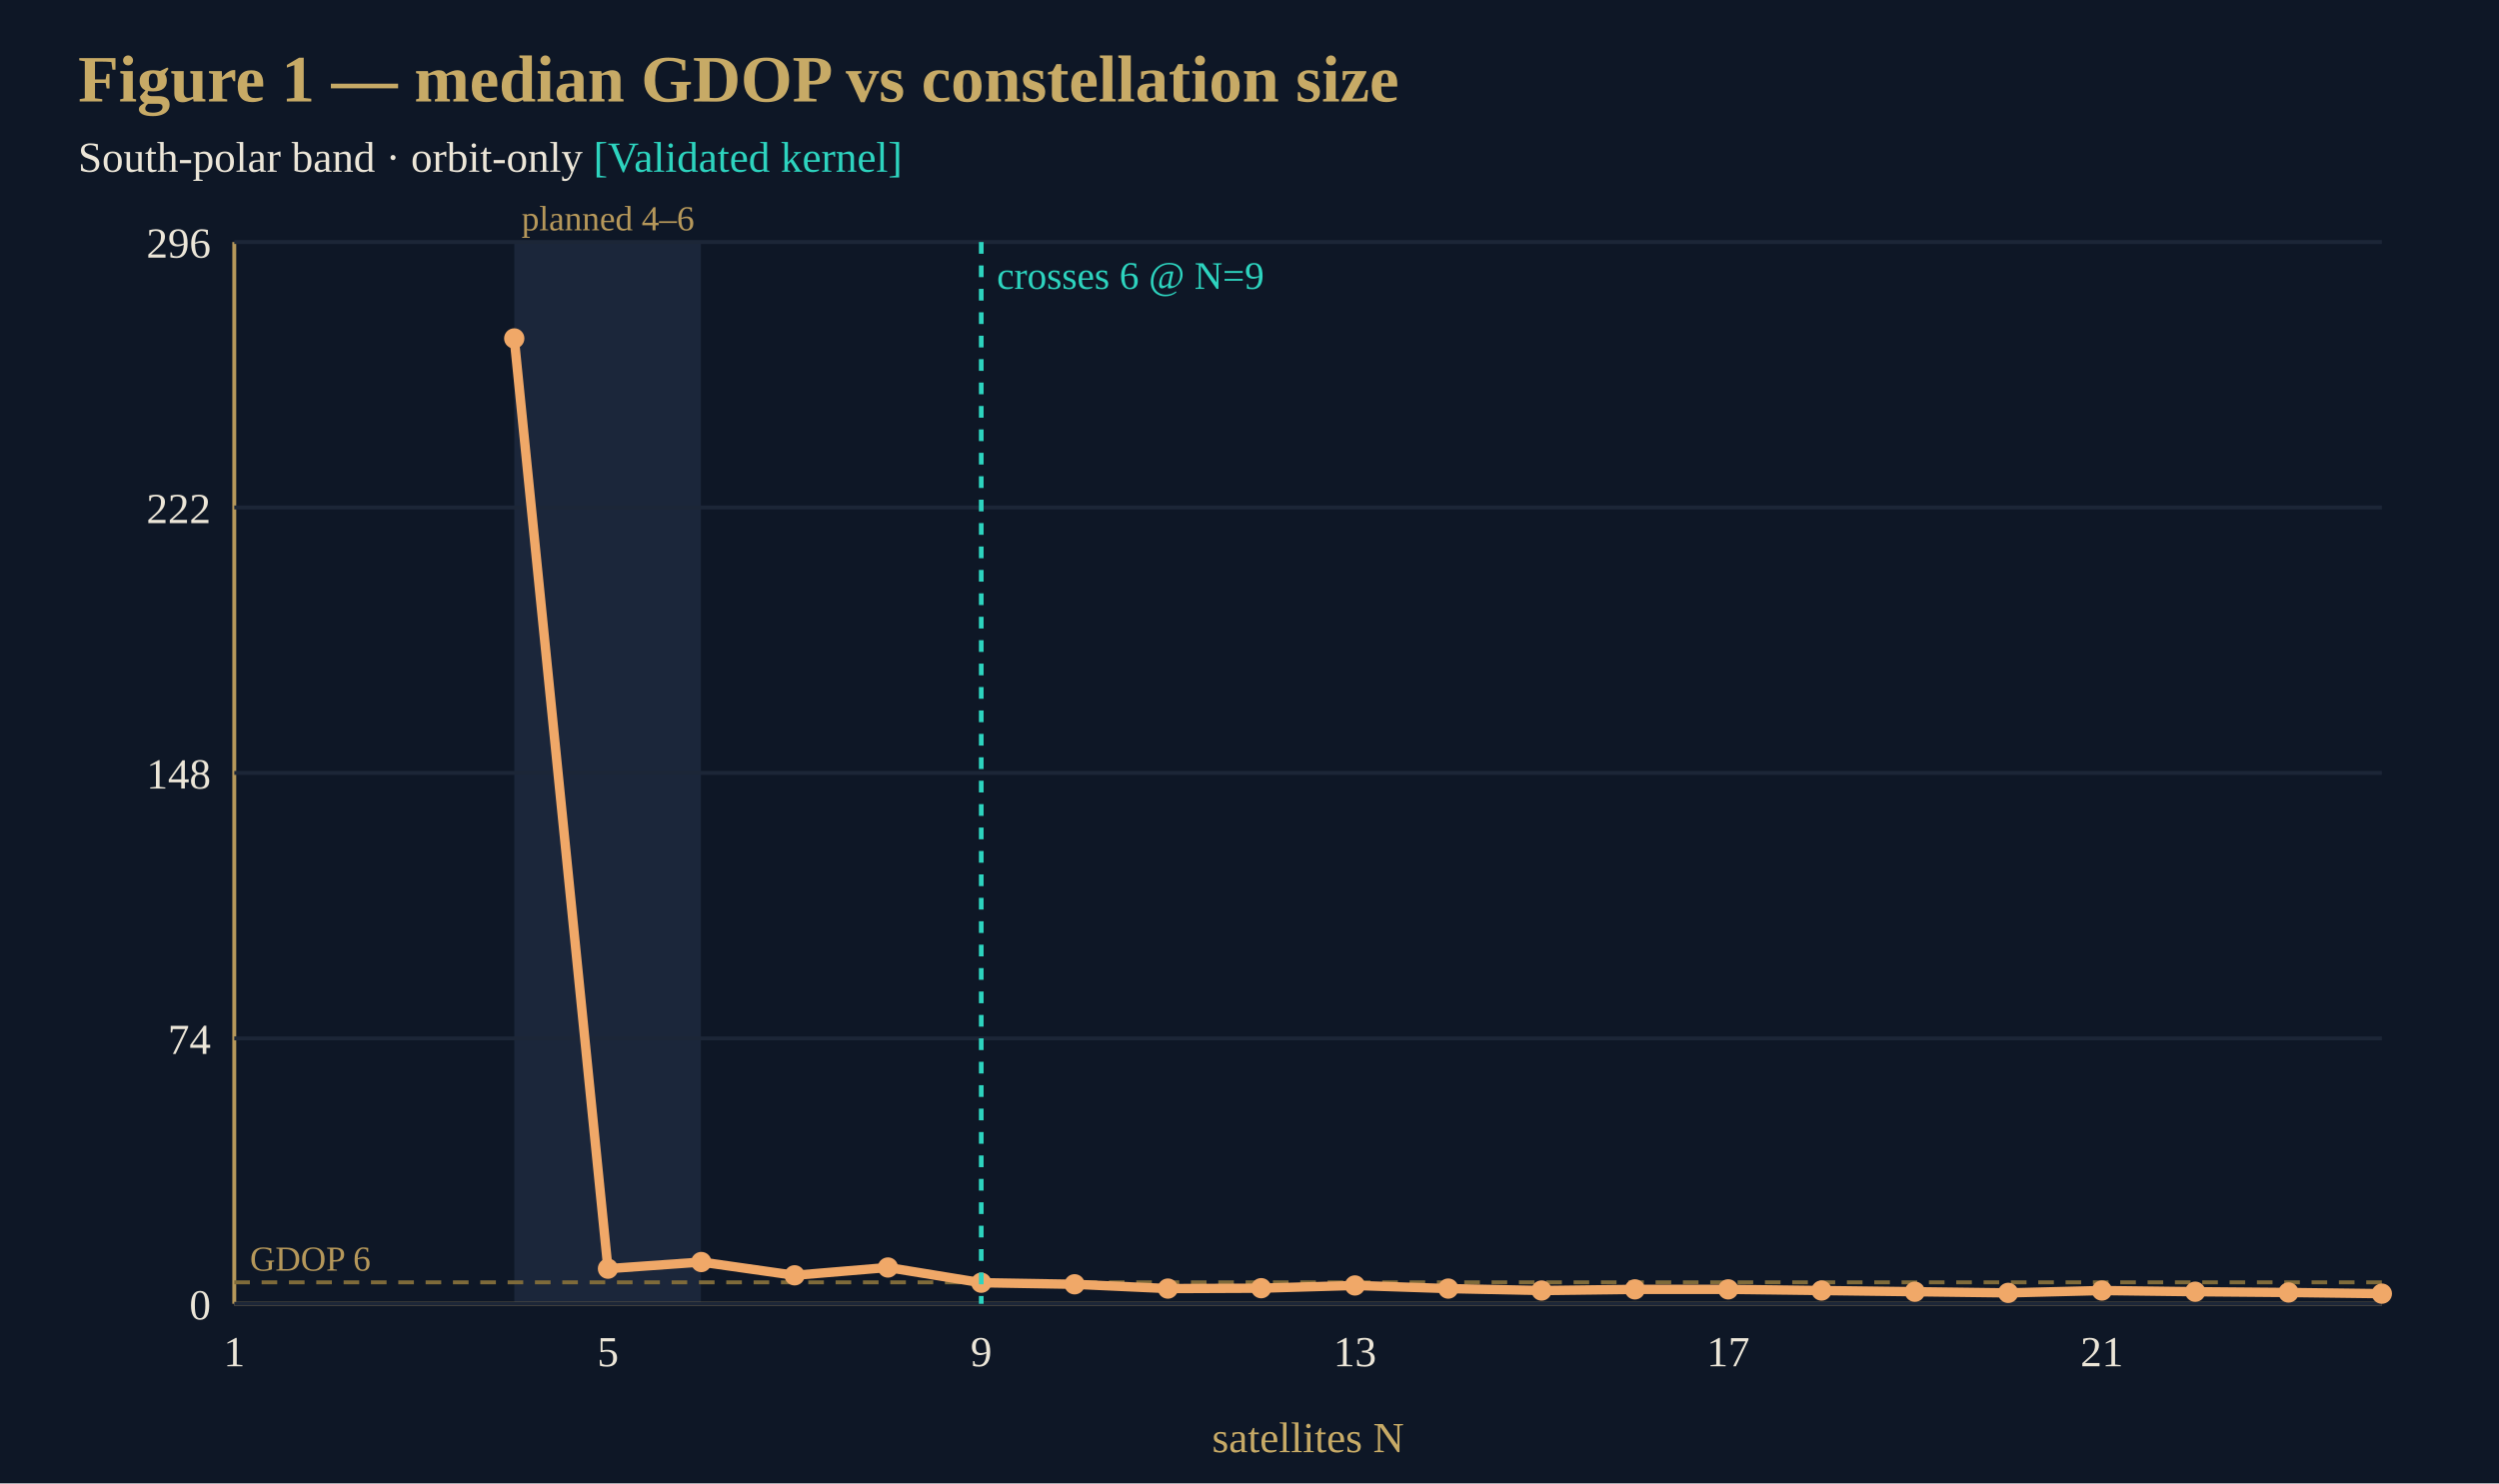
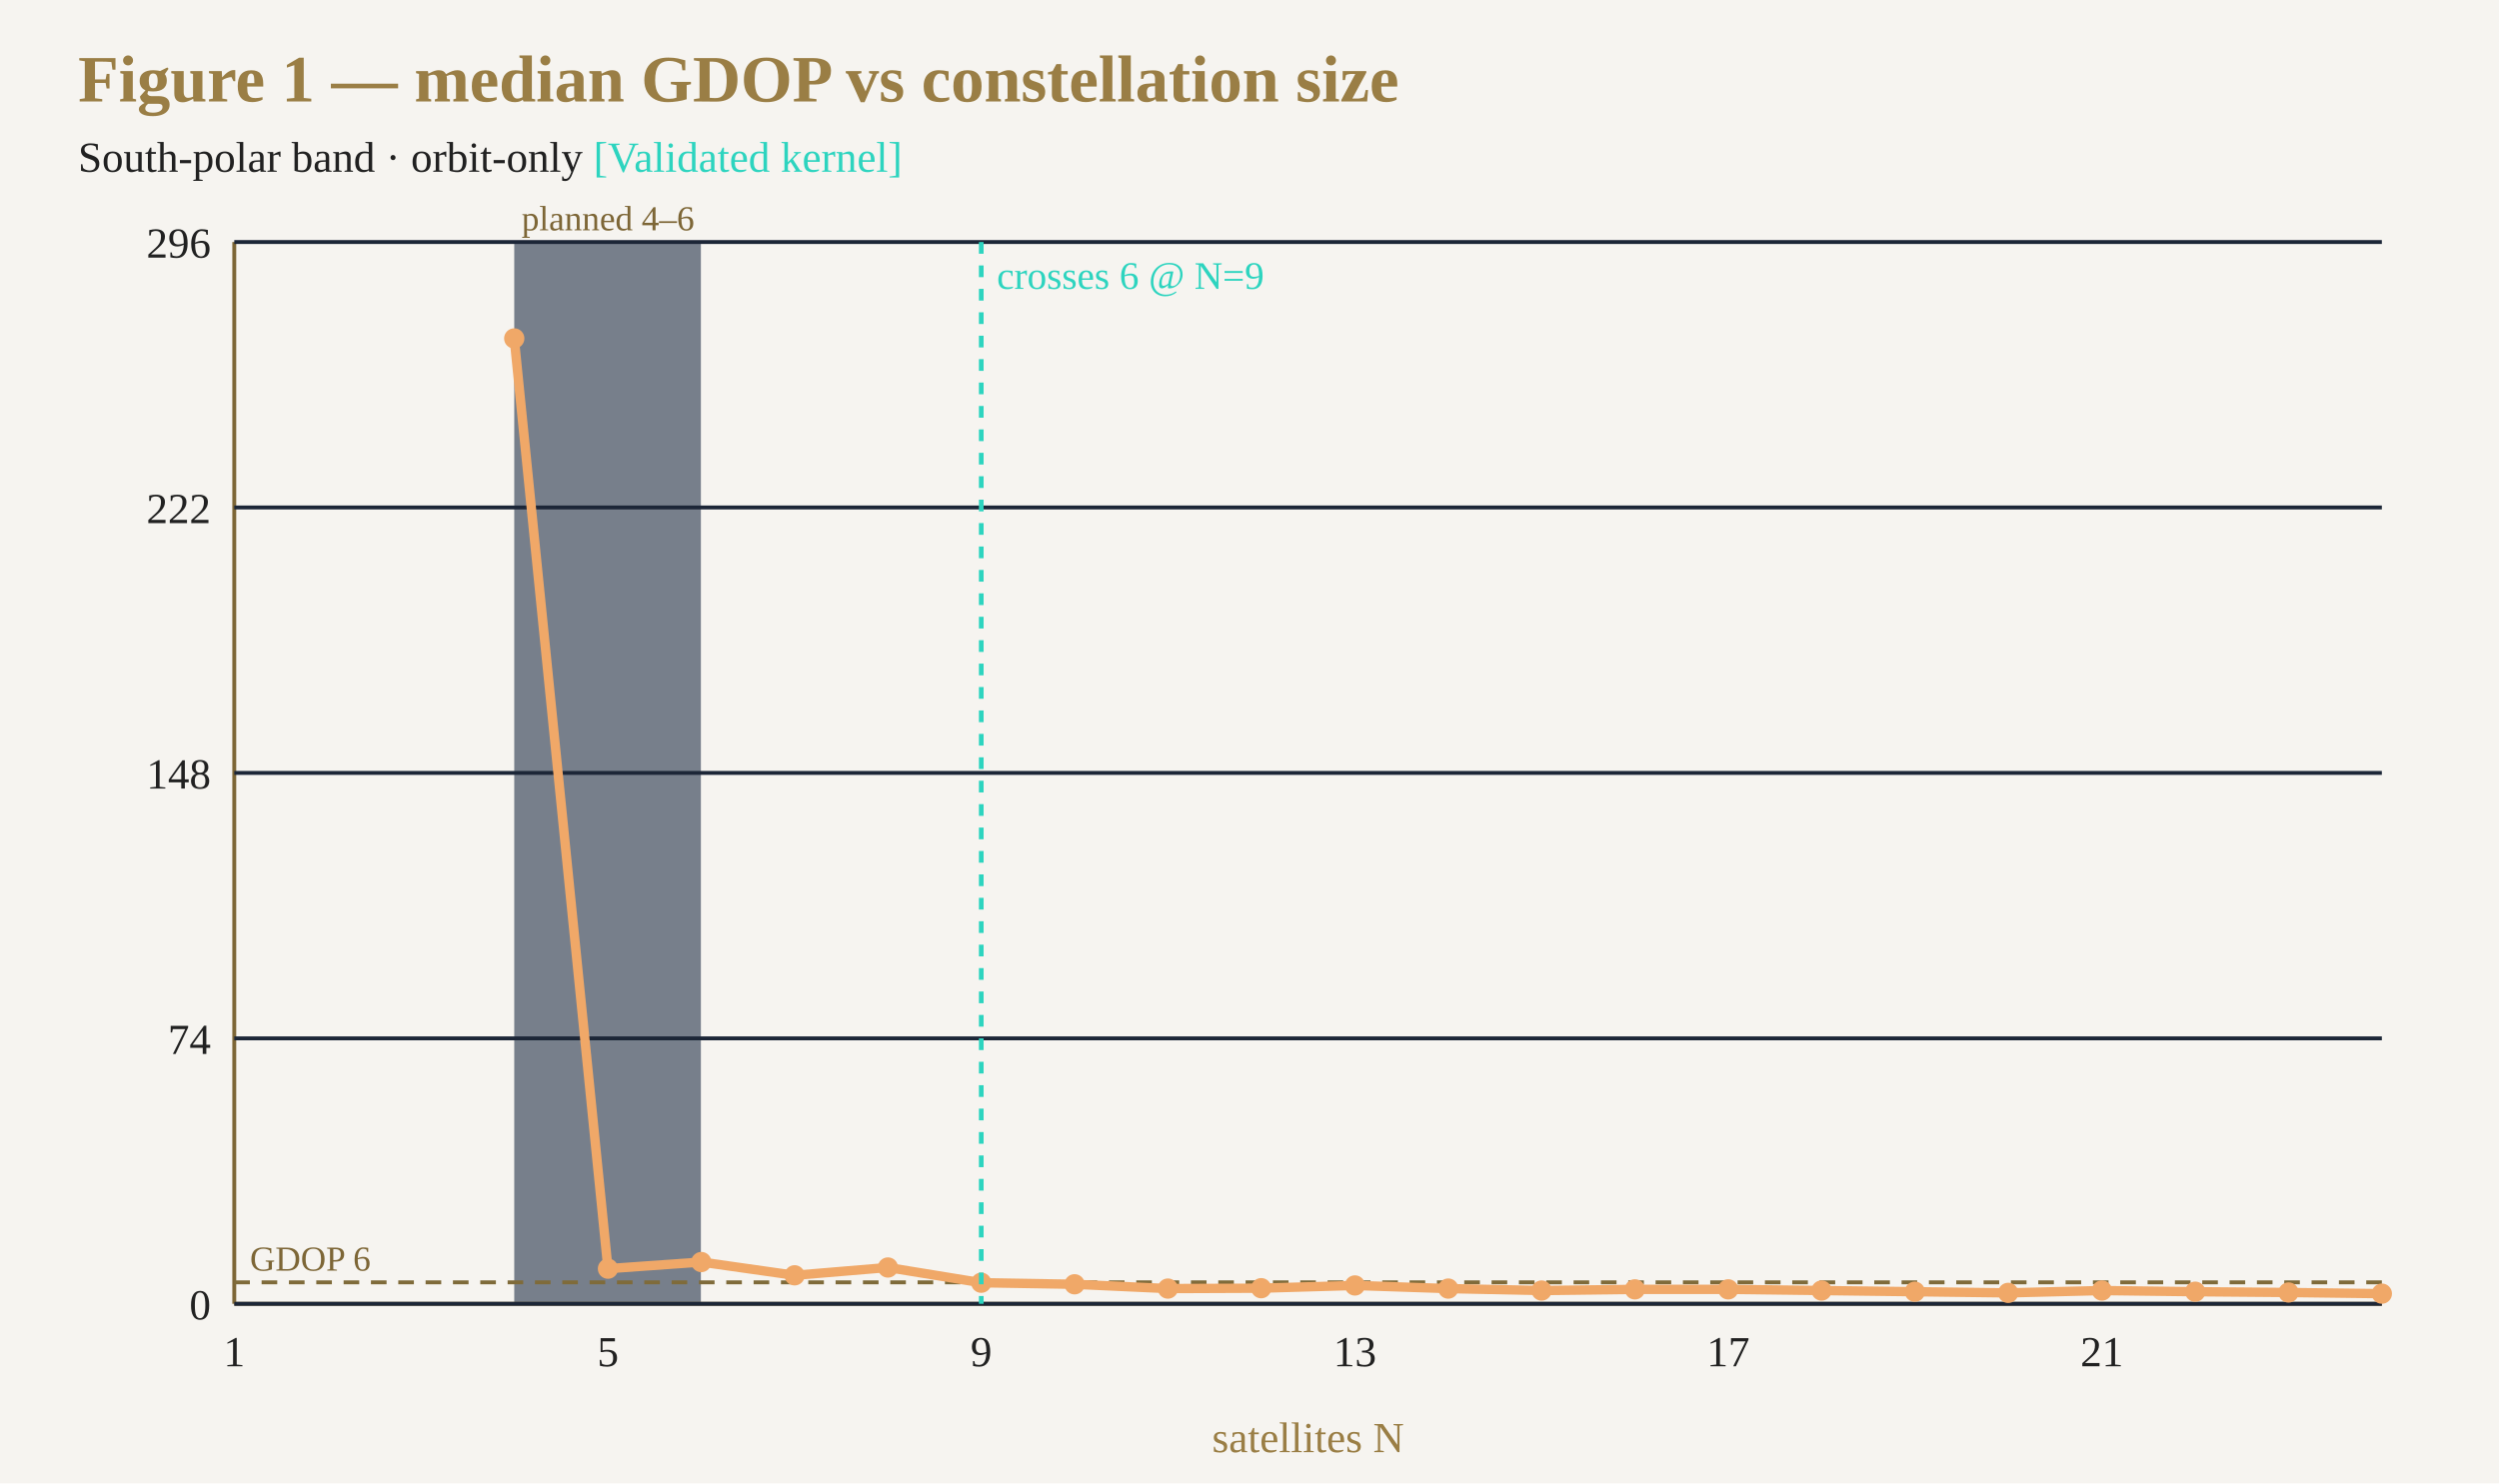
<svg xmlns="http://www.w3.org/2000/svg" width="640" height="380" font-family="'EB Garamond', Georgia, 'Times New Roman', serif" font-size="11">
-   <rect width="100%" height="100%" fill="#0e1726" />
-   <text x="20" y="26" fill="#c7aa66" font-family="'Cormorant Garamond', Georgia, 'Times New Roman', serif" font-size="17" font-weight="bold">Figure 1 — median GDOP vs constellation size</text>
-   <text x="20" y="44" fill="#ece6d8">South-polar band · orbit-only <tspan fill="#2dd4bf">[Validated kernel]</tspan>
+   <rect width="100%" height="100%" fill="#f6f4f0" />
+   <text x="20" y="26" fill="#9a7e45" font-family="'Cormorant Garamond', Georgia, 'Times New Roman', serif" font-size="17" font-weight="bold">Figure 1 — median GDOP vs constellation size</text>
+   <text x="20" y="44" fill="#212121">South-polar band · orbit-only <tspan fill="#2dd4bf">[Validated kernel]</tspan>
  </text>
  <rect x="131.7" y="62" width="47.8" height="272.0" fill="#233047" opacity="0.6" />
-   <text x="155.7" y="59.0" fill="#b6985a" font-size="9" text-anchor="middle">planned 4–6</text>
-   <line x1="60" y1="334" x2="610" y2="334" stroke="#b6985a" stroke-width="1" />
-   <line x1="60" y1="62" x2="60" y2="334" stroke="#b6985a" stroke-width="1" />
+   <text x="155.7" y="59.0" fill="#7d6636" font-size="9" text-anchor="middle">planned 4–6</text>
+   <line x1="60" y1="334" x2="610" y2="334" stroke="#7d6636" stroke-width="1" />
+   <line x1="60" y1="62" x2="60" y2="334" stroke="#7d6636" stroke-width="1" />
  <line x1="60" y1="328.5" x2="610" y2="328.5" stroke="#7f6b3a" stroke-dasharray="4 3" stroke-width="1" />
-   <text x="64.0" y="325.5" fill="#b6985a" font-size="9">GDOP 6</text>
-   <text x="60.0" y="350.0" fill="#ece6d8" text-anchor="middle">1</text>
-   <text x="155.7" y="350.0" fill="#ece6d8" text-anchor="middle">5</text>
-   <text x="251.3" y="350.0" fill="#ece6d8" text-anchor="middle">9</text>
-   <text x="347.0" y="350.0" fill="#ece6d8" text-anchor="middle">13</text>
-   <text x="442.6" y="350.0" fill="#ece6d8" text-anchor="middle">17</text>
-   <text x="538.3" y="350.0" fill="#ece6d8" text-anchor="middle">21</text>
-   <text x="335.0" y="372.0" fill="#c7aa66" text-anchor="middle">satellites N</text>
+   <text x="64.0" y="325.5" fill="#7d6636" font-size="9">GDOP 6</text>
+   <text x="60.0" y="350.0" fill="#212121" text-anchor="middle">1</text>
+   <text x="155.7" y="350.0" fill="#212121" text-anchor="middle">5</text>
+   <text x="251.3" y="350.0" fill="#212121" text-anchor="middle">9</text>
+   <text x="347.0" y="350.0" fill="#212121" text-anchor="middle">13</text>
+   <text x="442.6" y="350.0" fill="#212121" text-anchor="middle">17</text>
+   <text x="538.3" y="350.0" fill="#212121" text-anchor="middle">21</text>
+   <text x="335.0" y="372.0" fill="#9a7e45" text-anchor="middle">satellites N</text>
  <line x1="60" y1="334.0" x2="610" y2="334.0" stroke="#1c2637" stroke-width="1" />
-   <text x="54.0" y="338.0" fill="#ece6d8" text-anchor="end">0</text>
+   <text x="54.0" y="338.0" fill="#212121" text-anchor="end">0</text>
  <line x1="60" y1="266.0" x2="610" y2="266.0" stroke="#1c2637" stroke-width="1" />
-   <text x="54.0" y="270.0" fill="#ece6d8" text-anchor="end">74</text>
+   <text x="54.0" y="270.0" fill="#212121" text-anchor="end">74</text>
  <line x1="60" y1="198.0" x2="610" y2="198.0" stroke="#1c2637" stroke-width="1" />
-   <text x="54.0" y="202.0" fill="#ece6d8" text-anchor="end">148</text>
+   <text x="54.0" y="202.0" fill="#212121" text-anchor="end">148</text>
  <line x1="60" y1="130.0" x2="610" y2="130.0" stroke="#1c2637" stroke-width="1" />
-   <text x="54.0" y="134.0" fill="#ece6d8" text-anchor="end">222</text>
+   <text x="54.0" y="134.0" fill="#212121" text-anchor="end">222</text>
  <line x1="60" y1="62.0" x2="610" y2="62.0" stroke="#1c2637" stroke-width="1" />
-   <text x="54.0" y="66.0" fill="#ece6d8" text-anchor="end">296</text>
+   <text x="54.0" y="66.0" fill="#212121" text-anchor="end">296</text>
  <polyline points="131.7,86.7 155.7,325.0 179.6,323.3 203.5,326.7 227.4,324.7 251.3,328.6 275.2,329.0 299.1,330.1 323.0,330.0 347.0,329.3 370.9,330.1 394.8,330.6 418.7,330.3 442.6,330.3 466.5,330.6 490.4,330.9 514.3,331.2 538.3,330.6 562.2,330.9 586.1,331.1 610.0,331.4" fill="none" stroke="#f0a868" stroke-width="2.4" />
  <circle cx="131.7" cy="86.7" r="2.6" fill="#f0a868" />
  <circle cx="155.7" cy="325.0" r="2.6" fill="#f0a868" />
  <circle cx="179.6" cy="323.3" r="2.6" fill="#f0a868" />
  <circle cx="203.5" cy="326.7" r="2.6" fill="#f0a868" />
  <circle cx="227.4" cy="324.7" r="2.6" fill="#f0a868" />
  <circle cx="251.3" cy="328.6" r="2.6" fill="#f0a868" />
  <circle cx="275.2" cy="329.0" r="2.6" fill="#f0a868" />
  <circle cx="299.1" cy="330.1" r="2.6" fill="#f0a868" />
  <circle cx="323.0" cy="330.0" r="2.6" fill="#f0a868" />
  <circle cx="347.0" cy="329.3" r="2.6" fill="#f0a868" />
  <circle cx="370.9" cy="330.1" r="2.6" fill="#f0a868" />
  <circle cx="394.8" cy="330.6" r="2.6" fill="#f0a868" />
  <circle cx="418.7" cy="330.3" r="2.6" fill="#f0a868" />
  <circle cx="442.6" cy="330.3" r="2.6" fill="#f0a868" />
  <circle cx="466.5" cy="330.6" r="2.6" fill="#f0a868" />
  <circle cx="490.4" cy="330.9" r="2.6" fill="#f0a868" />
  <circle cx="514.3" cy="331.2" r="2.6" fill="#f0a868" />
  <circle cx="538.3" cy="330.6" r="2.6" fill="#f0a868" />
  <circle cx="562.2" cy="330.9" r="2.6" fill="#f0a868" />
  <circle cx="586.1" cy="331.1" r="2.6" fill="#f0a868" />
  <circle cx="610.0" cy="331.4" r="2.6" fill="#f0a868" />
  <line x1="251.3" y1="62" x2="251.3" y2="334" stroke="#2dd4bf" stroke-dasharray="3 3" stroke-width="1.2" />
  <text x="255.3" y="74.0" fill="#2dd4bf" font-size="10">crosses 6 @ N=9</text>
</svg>
